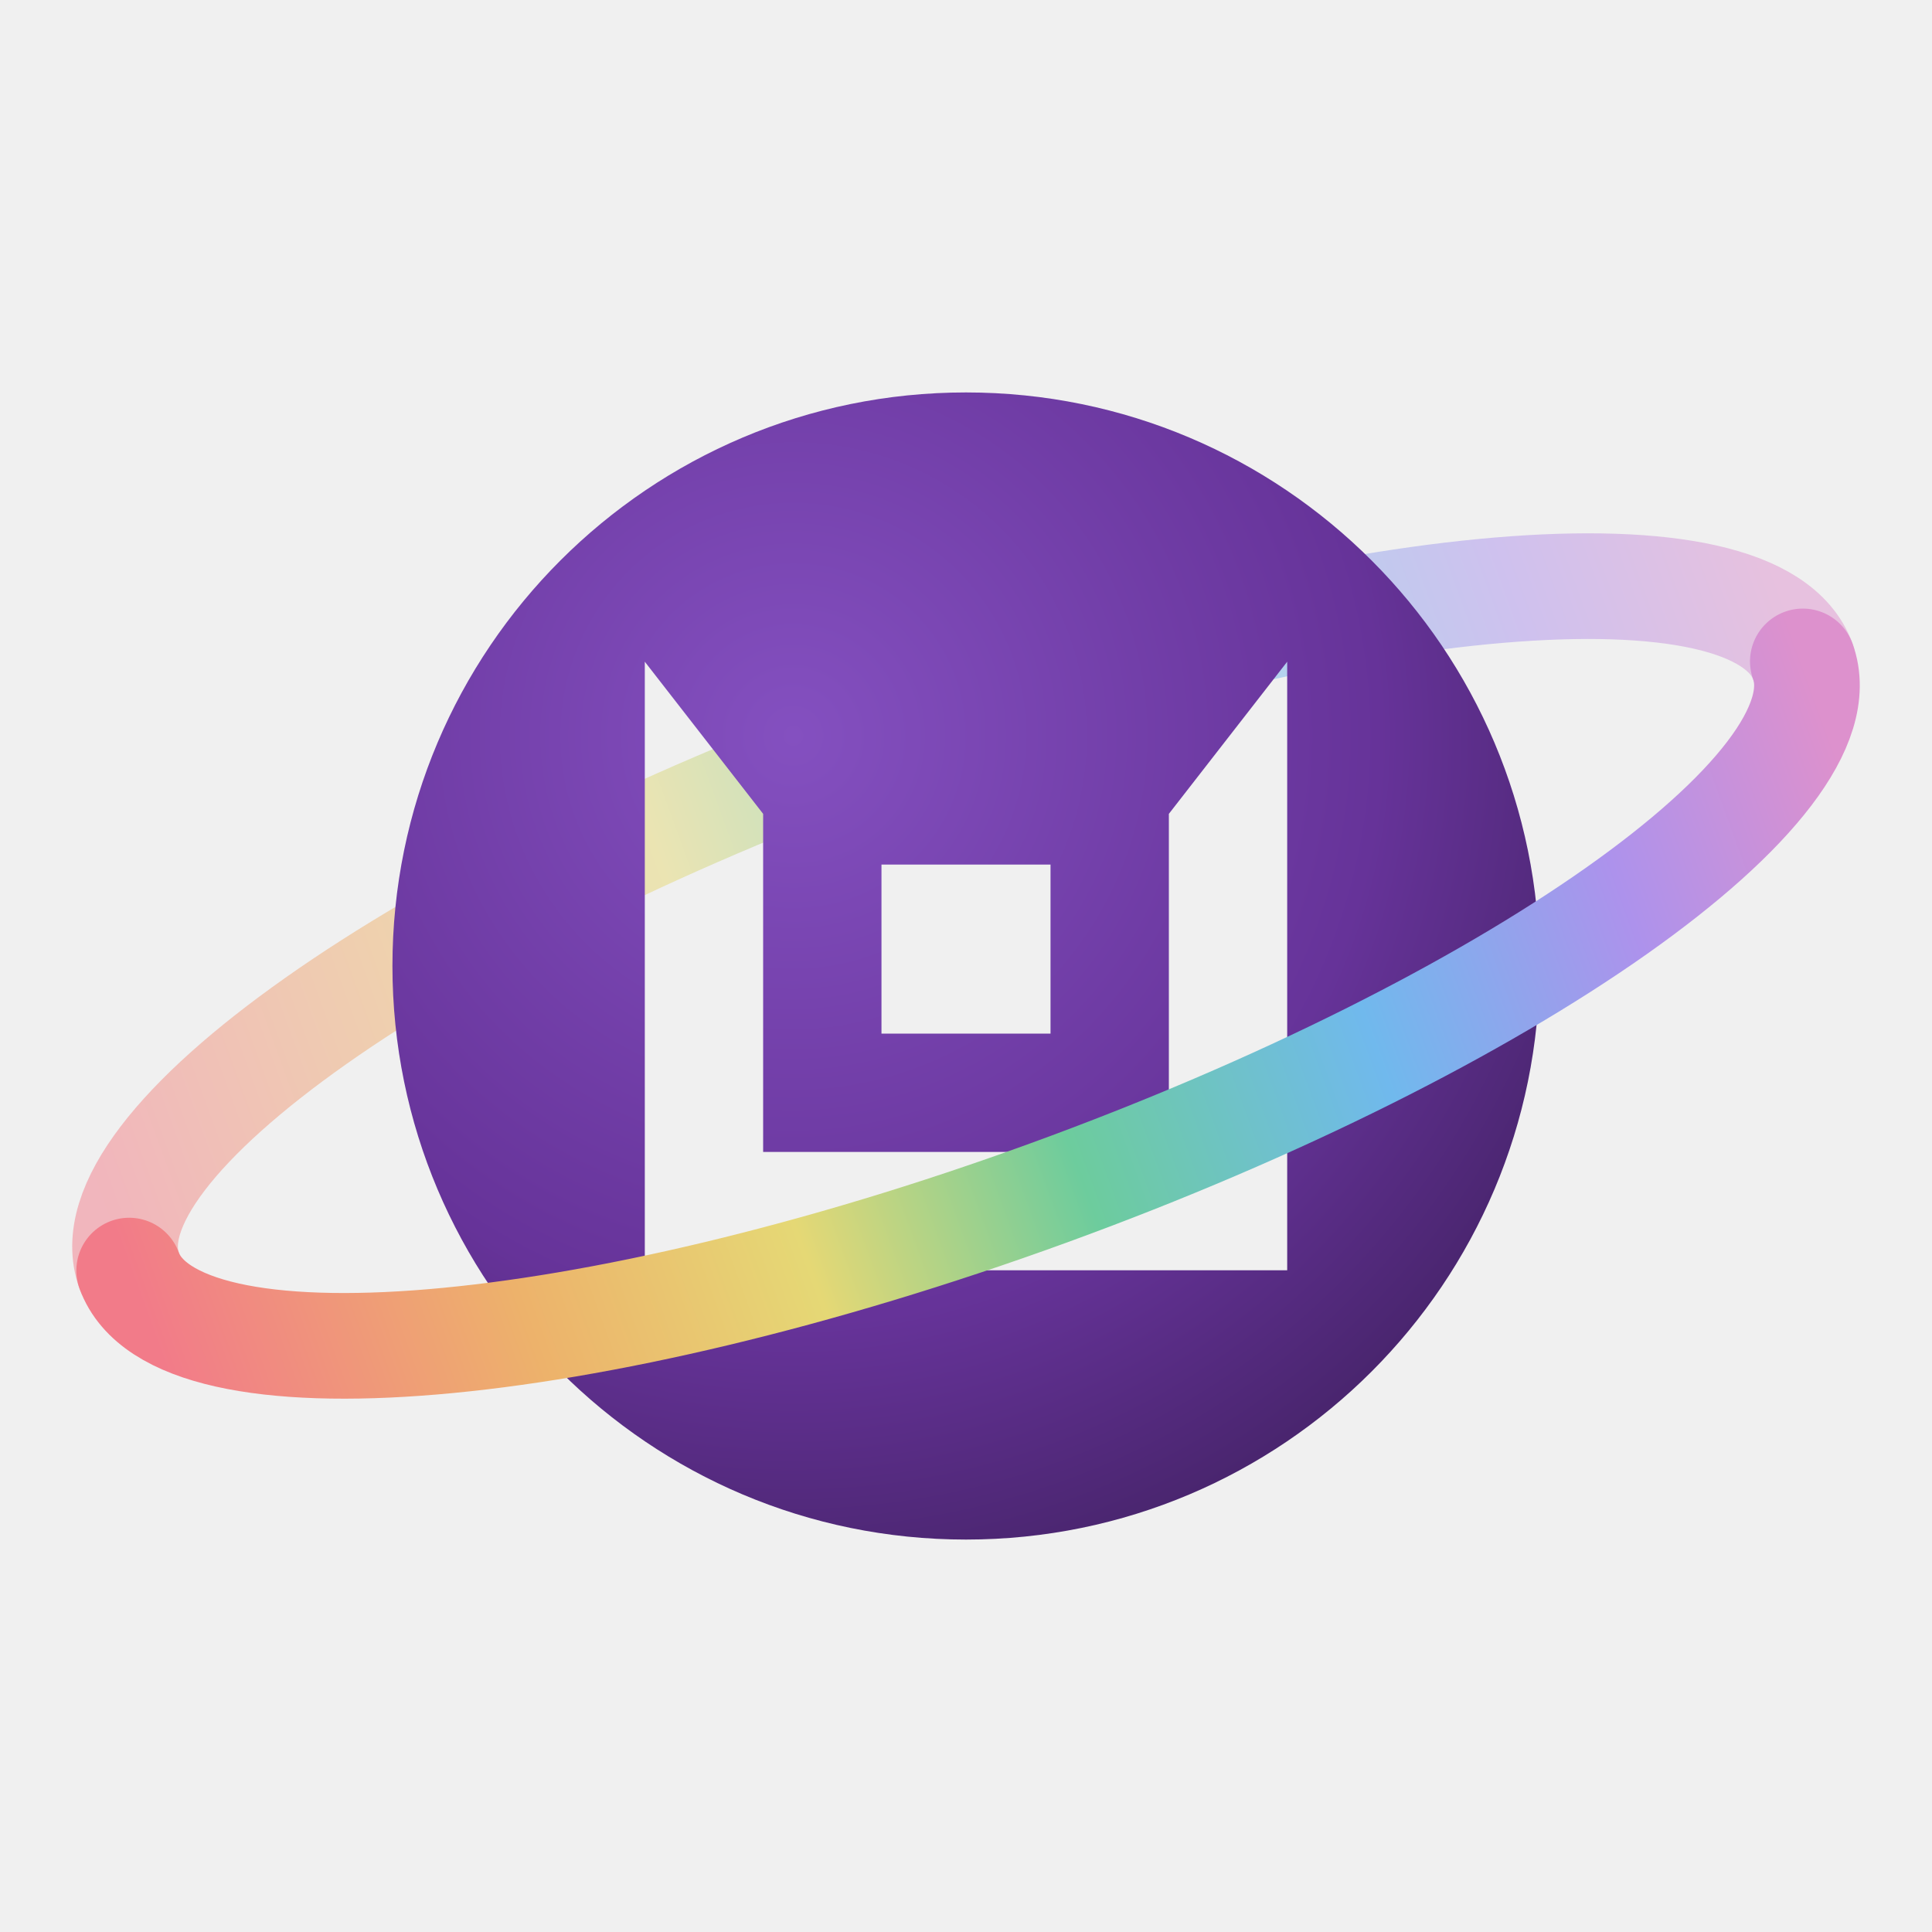
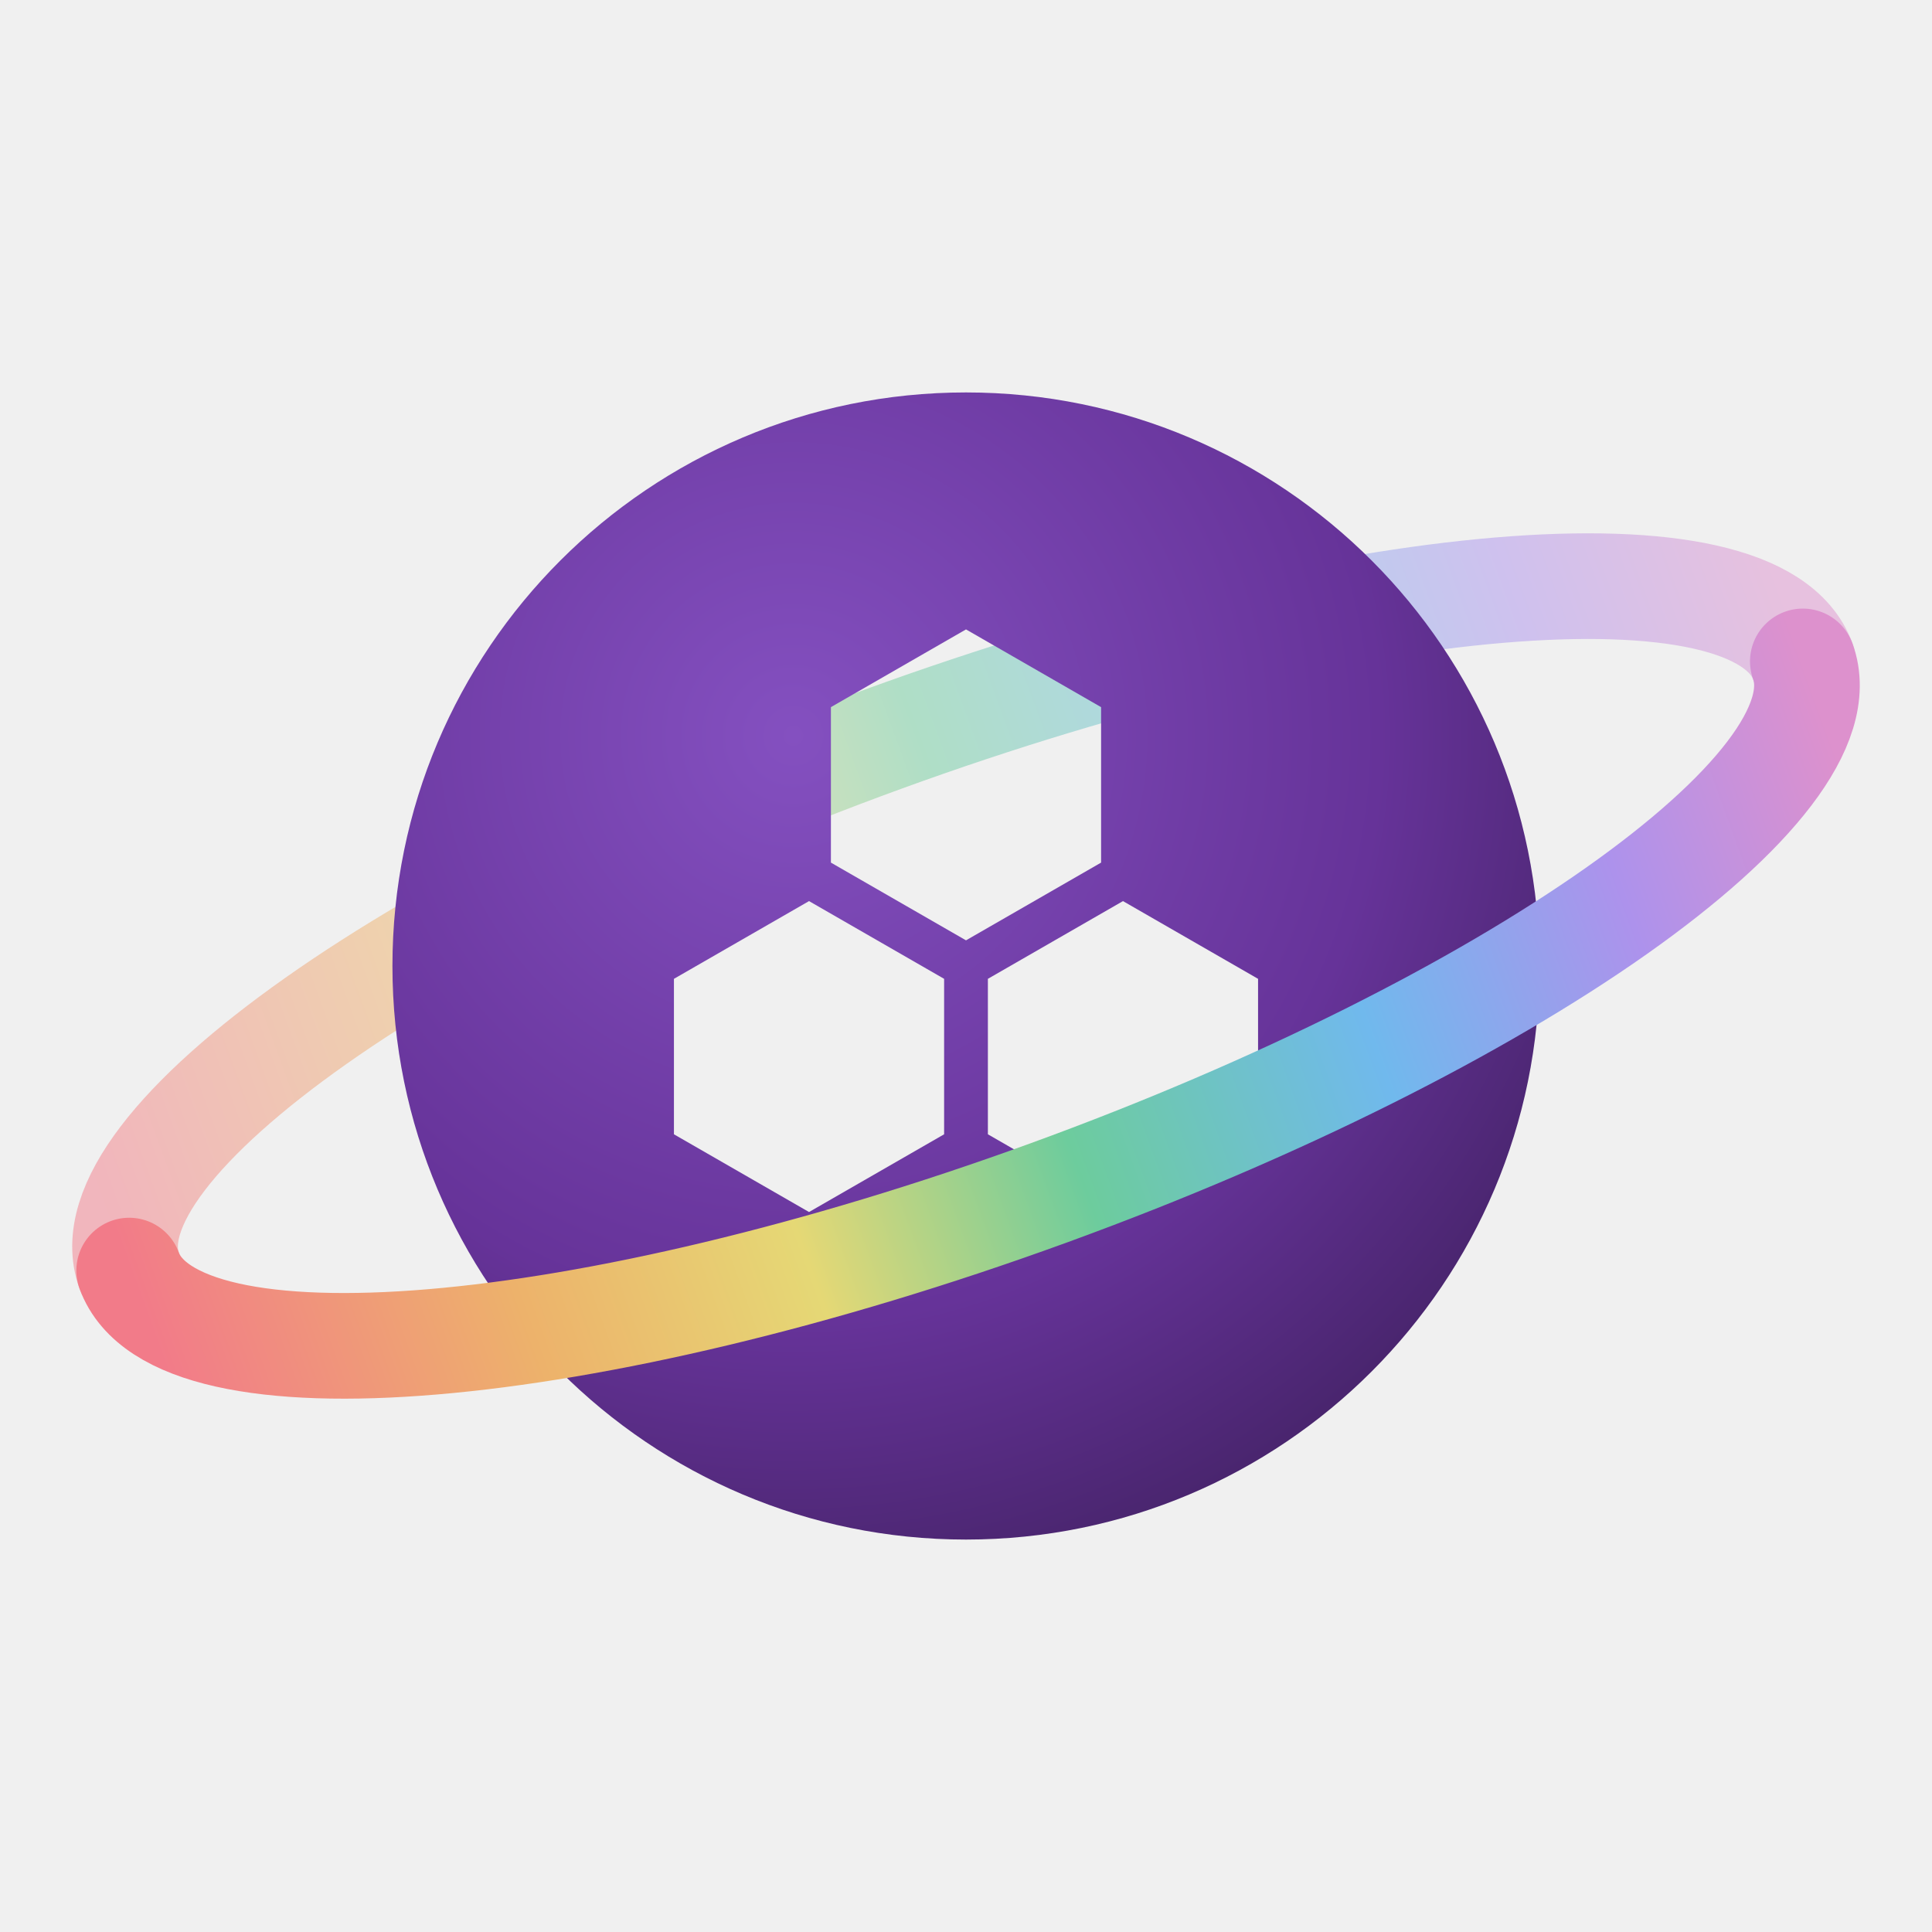
<svg xmlns="http://www.w3.org/2000/svg" viewBox="0 0 256 256">
  <defs>
    <linearGradient id="r" gradientUnits="userSpaceOnUse" x1="10" y1="0" x2="246" y2="0">
      <stop offset="0" stop-color="#f27b89" />
      <stop offset=".2" stop-color="#edb26b" />
      <stop offset=".36" stop-color="#e5d875" />
      <stop offset=".52" stop-color="#6dcc9d" />
      <stop offset=".7" stop-color="#70b9ed" />
      <stop offset=".86" stop-color="#ad92ec" />
      <stop offset="1" stop-color="#dd91cd" />
    </linearGradient>
    <radialGradient id="p" cx=".35" cy=".3" r=".85">
      <stop offset="0" stop-color="#8450c0" />
      <stop offset=".6" stop-color="#663399" />
      <stop offset="1" stop-color="#3d1f5c" />
    </radialGradient>
    <mask id="m" maskUnits="userSpaceOnUse" x="0" y="0" width="256" height="256">
      <rect width="256" height="256" fill="#fff" />
-       <g transform="translate(128 128) scale(1.12) translate(-128 -120)" fill="#000">
-         <path d="M90 156V84L104 102V142H152V102L166 84V156Z" />
-         <rect x="118" y="108" width="20" height="20" />
+       <g fill="#000">
+         <path d="M128.0 83.4L145.9 93.7L145.9 114.3L128.0 124.6L110.1 114.3L110.1 93.7ZM107.2 119.4L125.1 129.7L125.1 150.3L107.2 160.6L89.3 150.3L89.3 129.7ZM148.8 119.4L166.7 129.7L166.7 150.3L148.8 160.6L130.9 150.3L130.9 129.7Z" />
      </g>
    </mask>
  </defs>
  <g transform="rotate(-20 128 128)">
    <path d="M10 128A118 32 0 0 1 246 128" fill="none" stroke="url(#r)" stroke-opacity=".5" stroke-width="14" stroke-linecap="round" />
  </g>
  <circle cx="128" cy="128" r="76" fill="url(#p)" mask="url(#m)" />
  <g transform="rotate(-20 128 128)">
    <path d="M10 128A118 32 0 0 0 246 128" fill="none" stroke="url(#r)" stroke-width="14" stroke-linecap="round" />
  </g>
</svg>
